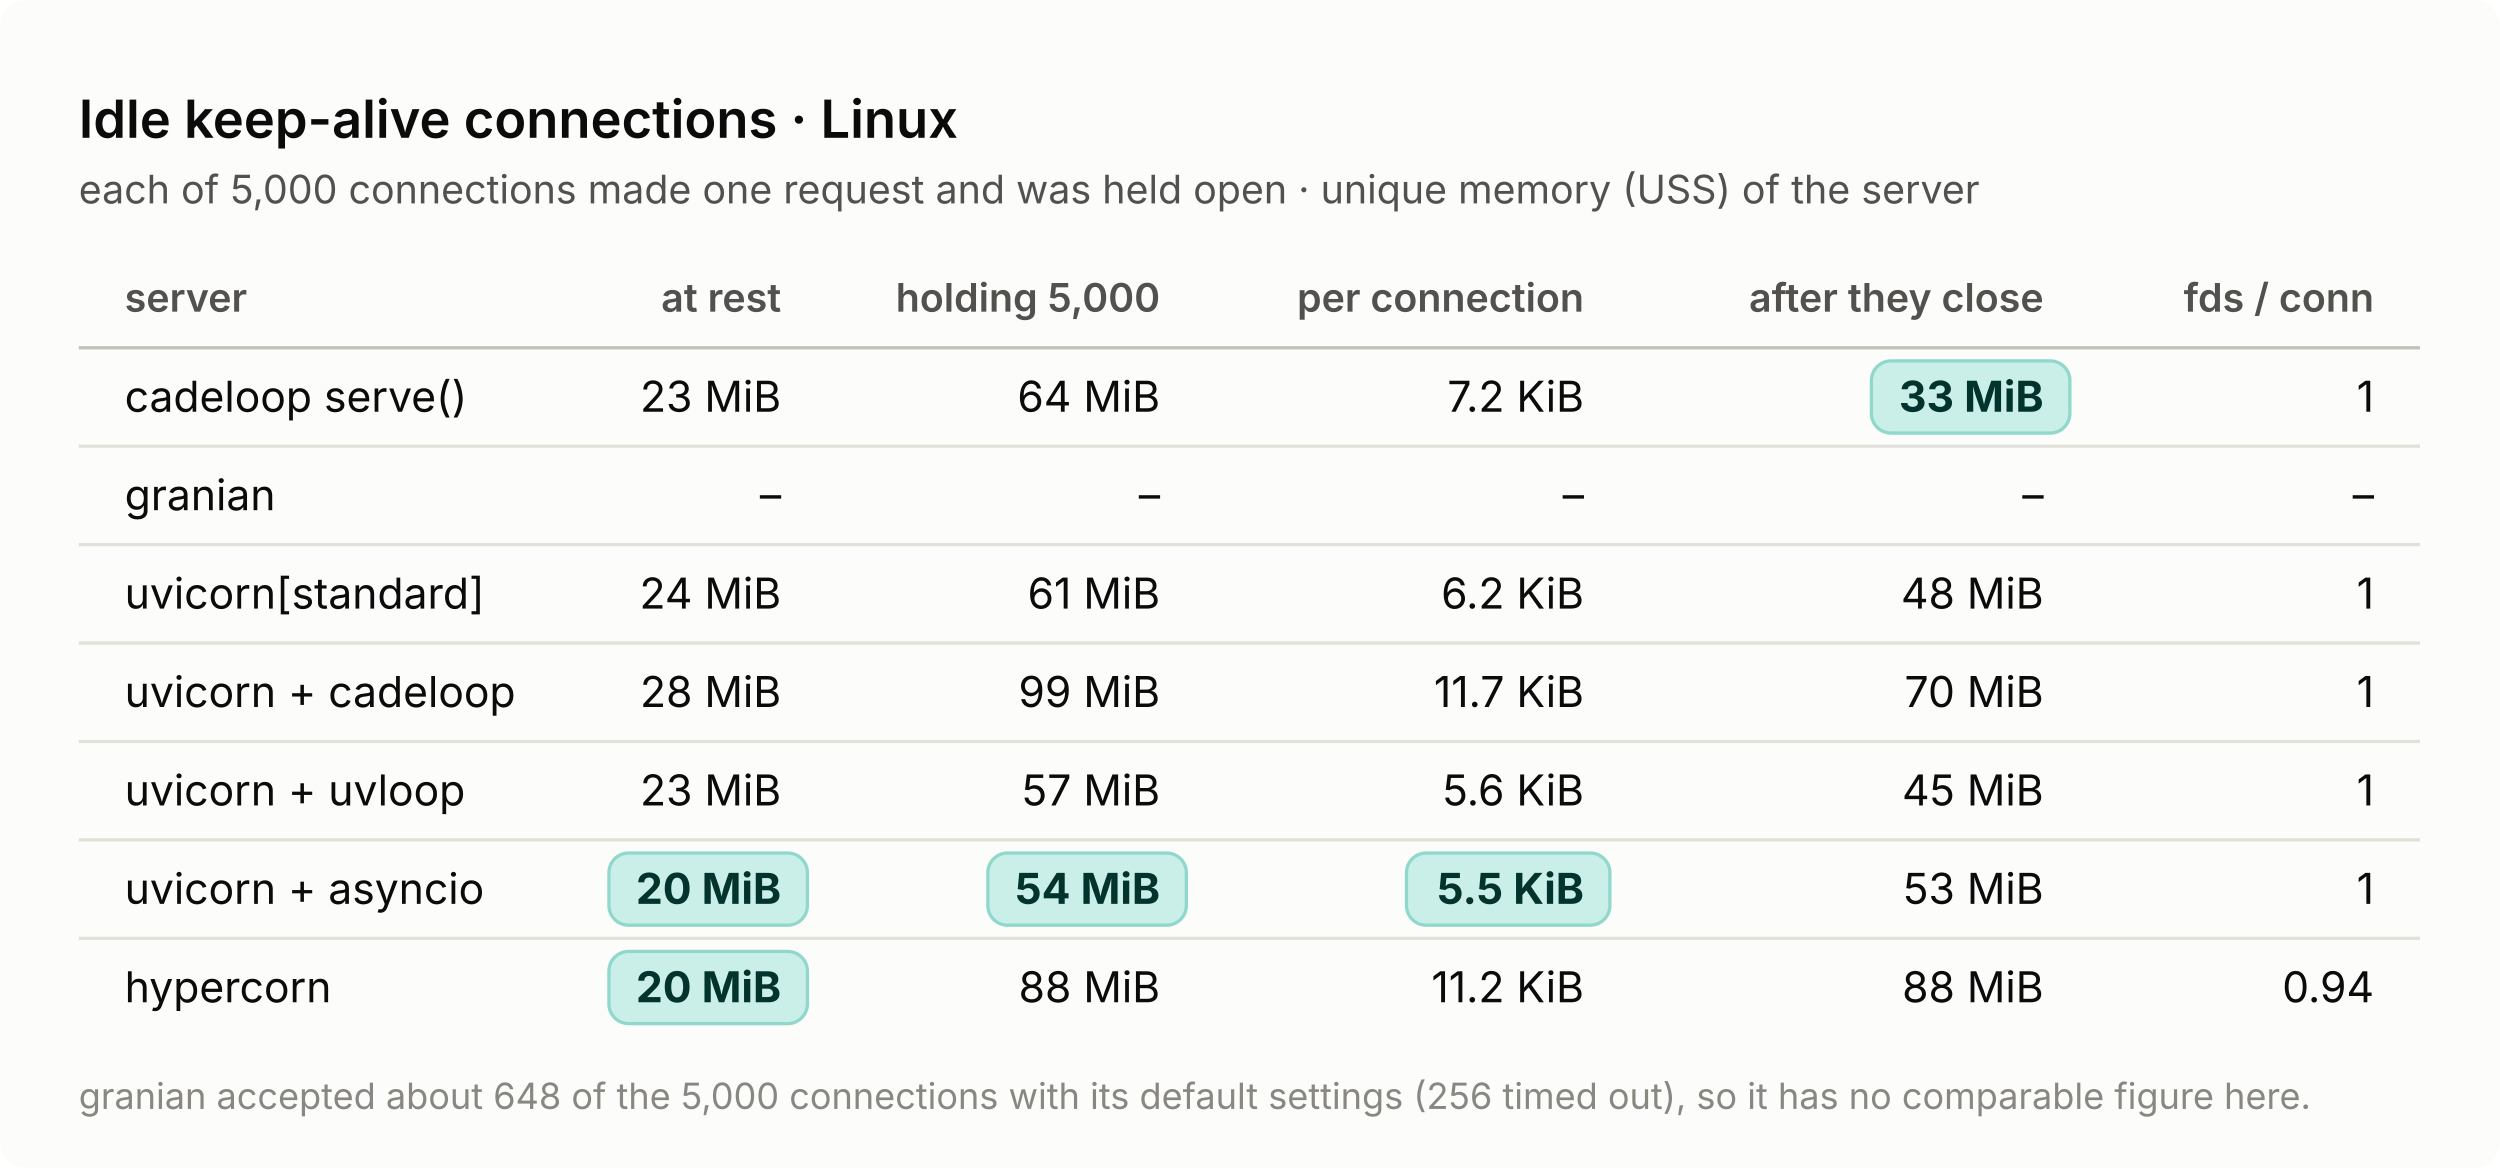
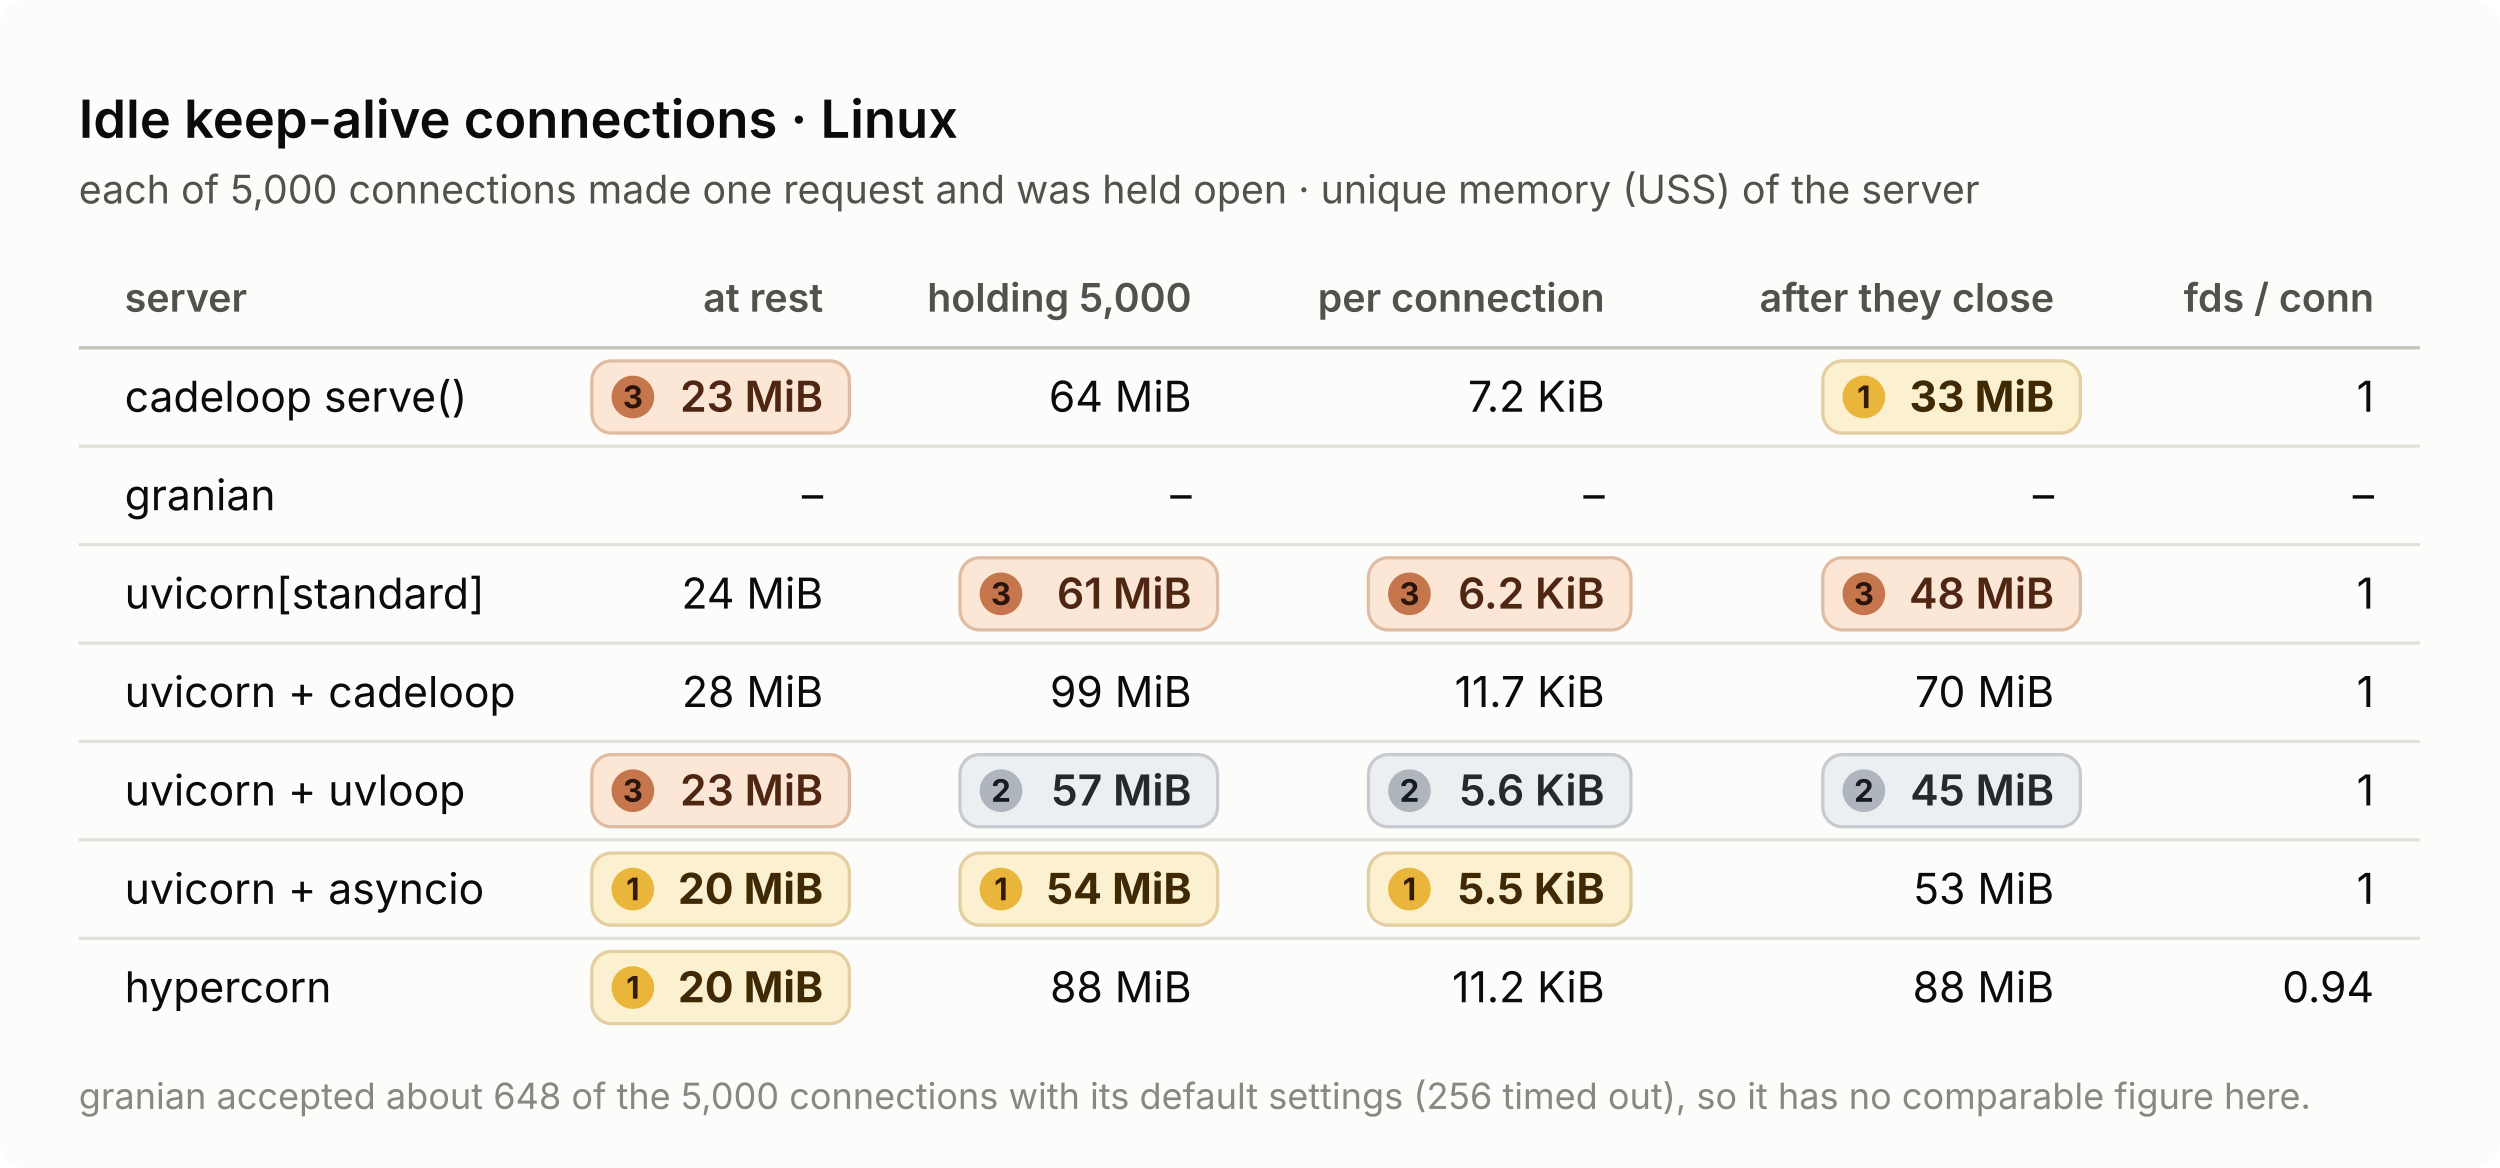
<svg xmlns="http://www.w3.org/2000/svg" viewBox="0 0 762 356" width="762" height="356" font-family="system-ui, -apple-system, 'Segoe UI', sans-serif">
  <rect width="762" height="356" fill="#fcfcfb" rx="8" />
  <text x="24" y="42" font-size="16" font-weight="600" fill="#0b0b0b">Idle keep-alive connections · Linux</text>
  <text x="24" y="62" font-size="12" fill="#52514e">each of 5,000 connections made one request and was held open · unique memory (USS) of the server</text>
  <text x="38.0" y="95.0" font-size="12" font-weight="600" fill="#52514e">server</text>
-   <text x="238.1" y="95.0" font-size="12" font-weight="600" text-anchor="end" fill="#52514e">at rest</text>
-   <text x="353.6" y="95.0" font-size="12" font-weight="600" text-anchor="end" fill="#52514e">holding 5,000</text>
-   <text x="482.8" y="95.0" font-size="12" font-weight="600" text-anchor="end" fill="#52514e">per connection</text>
-   <text x="622.9" y="95.0" font-size="12" font-weight="600" text-anchor="end" fill="#52514e">after they close</text>
+   <text x="250.9" y="95.0" font-size="12" font-weight="600" text-anchor="end" fill="#52514e">at rest</text>
+   <text x="363.2" y="95.0" font-size="12" font-weight="600" text-anchor="end" fill="#52514e">holding 5,000</text>
+   <text x="489.1" y="95.0" font-size="12" font-weight="600" text-anchor="end" fill="#52514e">per connection</text>
+   <text x="626.1" y="95.0" font-size="12" font-weight="600" text-anchor="end" fill="#52514e">after they close</text>
  <text x="723.6" y="95.0" font-size="12" font-weight="600" text-anchor="end" fill="#52514e">fds / conn</text>
  <line x1="24" y1="106.0" x2="737.6" y2="106.0" stroke="#c3c2b7" stroke-width="1" />
  <text x="38.0" y="125.5" font-size="13" fill="#0b0b0b">cadeloop serve()</text>
-   <text x="238.1" y="125.5" font-size="13" text-anchor="end" fill="#0b0b0b">23 MiB</text>
-   <text x="353.6" y="125.5" font-size="13" text-anchor="end" fill="#0b0b0b">64 MiB</text>
-   <text x="482.8" y="125.5" font-size="13" text-anchor="end" fill="#0b0b0b">7.2 KiB</text>
-   <rect x="570.4" y="110.0" width="60.5" height="22" rx="6" fill="#c9efe8" stroke="#8fd8cb" stroke-width="1" />
-   <text x="622.9" y="125.5" font-size="13" text-anchor="end" font-weight="700" fill="#03332d">33 MiB</text>
+   <rect x="180.4" y="110.0" width="78.5" height="22" rx="6" fill="#fce7d6" stroke="#e0bca2" stroke-width="1" />
+   <circle cx="192.9" cy="121.0" r="6.5" fill="#c6764d" />
+   <text x="192.9" y="124.4" font-size="9.5" font-weight="700" text-anchor="middle" fill="#2a140c">3</text>
+   <text x="250.9" y="125.5" font-size="13" text-anchor="end" font-weight="600" fill="#4f2611">23 MiB</text>
+   <text x="363.2" y="125.5" font-size="13" text-anchor="end" fill="#0b0b0b">64 MiB</text>
+   <text x="489.1" y="125.5" font-size="13" text-anchor="end" fill="#0b0b0b">7.2 KiB</text>
+   <rect x="555.6" y="110.0" width="78.5" height="22" rx="6" fill="#fbf0cf" stroke="#e3cfa1" stroke-width="1" />
+   <circle cx="568.1" cy="121.0" r="6.5" fill="#eab53b" />
+   <text x="568.1" y="124.4" font-size="9.5" font-weight="700" text-anchor="middle" fill="#311d03">1</text>
+   <text x="626.1" y="125.5" font-size="13" text-anchor="end" font-weight="700" fill="#3f2903">33 MiB</text>
  <text x="723.6" y="125.5" font-size="13" text-anchor="end" fill="#0b0b0b">1</text>
  <line x1="24" y1="136.0" x2="737.6" y2="136.0" stroke="#e1e0d9" stroke-width="1" />
  <text x="38.0" y="155.5" font-size="13" fill="#0b0b0b">granian</text>
-   <text x="238.1" y="155.5" font-size="13" text-anchor="end" fill="#0b0b0b">–</text>
-   <text x="353.6" y="155.5" font-size="13" text-anchor="end" fill="#0b0b0b">–</text>
-   <text x="482.8" y="155.5" font-size="13" text-anchor="end" fill="#0b0b0b">–</text>
-   <text x="622.9" y="155.5" font-size="13" text-anchor="end" fill="#0b0b0b">–</text>
+   <text x="250.9" y="155.5" font-size="13" text-anchor="end" fill="#0b0b0b">–</text>
+   <text x="363.2" y="155.5" font-size="13" text-anchor="end" fill="#0b0b0b">–</text>
+   <text x="489.1" y="155.5" font-size="13" text-anchor="end" fill="#0b0b0b">–</text>
+   <text x="626.1" y="155.5" font-size="13" text-anchor="end" fill="#0b0b0b">–</text>
  <text x="723.6" y="155.5" font-size="13" text-anchor="end" fill="#0b0b0b">–</text>
  <line x1="24" y1="166.0" x2="737.6" y2="166.0" stroke="#e1e0d9" stroke-width="1" />
  <text x="38.0" y="185.5" font-size="13" fill="#0b0b0b">uvicorn[standard]</text>
-   <text x="238.1" y="185.5" font-size="13" text-anchor="end" fill="#0b0b0b">24 MiB</text>
-   <text x="353.6" y="185.5" font-size="13" text-anchor="end" fill="#0b0b0b">61 MiB</text>
-   <text x="482.8" y="185.5" font-size="13" text-anchor="end" fill="#0b0b0b">6.2 KiB</text>
-   <text x="622.9" y="185.5" font-size="13" text-anchor="end" fill="#0b0b0b">48 MiB</text>
+   <text x="250.9" y="185.5" font-size="13" text-anchor="end" fill="#0b0b0b">24 MiB</text>
+   <rect x="292.6" y="170.0" width="78.5" height="22" rx="6" fill="#fce7d6" stroke="#e0bca2" stroke-width="1" />
+   <circle cx="305.1" cy="181.0" r="6.5" fill="#c6764d" />
+   <text x="305.1" y="184.4" font-size="9.5" font-weight="700" text-anchor="middle" fill="#2a140c">3</text>
+   <text x="363.2" y="185.5" font-size="13" text-anchor="end" font-weight="600" fill="#4f2611">61 MiB</text>
+   <rect x="417.1" y="170.0" width="80.0" height="22" rx="6" fill="#fce7d6" stroke="#e0bca2" stroke-width="1" />
+   <circle cx="429.6" cy="181.0" r="6.5" fill="#c6764d" />
+   <text x="429.6" y="184.4" font-size="9.5" font-weight="700" text-anchor="middle" fill="#2a140c">3</text>
+   <text x="489.1" y="185.5" font-size="13" text-anchor="end" font-weight="600" fill="#4f2611">6.2 KiB</text>
+   <rect x="555.6" y="170.0" width="78.5" height="22" rx="6" fill="#fce7d6" stroke="#e0bca2" stroke-width="1" />
+   <circle cx="568.1" cy="181.0" r="6.5" fill="#c6764d" />
+   <text x="568.1" y="184.4" font-size="9.5" font-weight="700" text-anchor="middle" fill="#2a140c">3</text>
+   <text x="626.1" y="185.5" font-size="13" text-anchor="end" font-weight="600" fill="#4f2611">48 MiB</text>
  <text x="723.6" y="185.5" font-size="13" text-anchor="end" fill="#0b0b0b">1</text>
  <line x1="24" y1="196.0" x2="737.6" y2="196.0" stroke="#e1e0d9" stroke-width="1" />
  <text x="38.0" y="215.5" font-size="13" fill="#0b0b0b">uvicorn + cadeloop</text>
-   <text x="238.1" y="215.5" font-size="13" text-anchor="end" fill="#0b0b0b">28 MiB</text>
-   <text x="353.6" y="215.5" font-size="13" text-anchor="end" fill="#0b0b0b">99 MiB</text>
-   <text x="482.8" y="215.5" font-size="13" text-anchor="end" fill="#0b0b0b">11.7 KiB</text>
-   <text x="622.9" y="215.5" font-size="13" text-anchor="end" fill="#0b0b0b">70 MiB</text>
+   <text x="250.9" y="215.5" font-size="13" text-anchor="end" fill="#0b0b0b">28 MiB</text>
+   <text x="363.2" y="215.5" font-size="13" text-anchor="end" fill="#0b0b0b">99 MiB</text>
+   <text x="489.1" y="215.5" font-size="13" text-anchor="end" fill="#0b0b0b">11.7 KiB</text>
+   <text x="626.1" y="215.5" font-size="13" text-anchor="end" fill="#0b0b0b">70 MiB</text>
  <text x="723.6" y="215.5" font-size="13" text-anchor="end" fill="#0b0b0b">1</text>
  <line x1="24" y1="226.0" x2="737.6" y2="226.0" stroke="#e1e0d9" stroke-width="1" />
  <text x="38.0" y="245.5" font-size="13" fill="#0b0b0b">uvicorn + uvloop</text>
-   <text x="238.1" y="245.5" font-size="13" text-anchor="end" fill="#0b0b0b">23 MiB</text>
-   <text x="353.6" y="245.5" font-size="13" text-anchor="end" fill="#0b0b0b">57 MiB</text>
-   <text x="482.8" y="245.5" font-size="13" text-anchor="end" fill="#0b0b0b">5.6 KiB</text>
-   <text x="622.9" y="245.5" font-size="13" text-anchor="end" fill="#0b0b0b">45 MiB</text>
+   <rect x="180.4" y="230.0" width="78.5" height="22" rx="6" fill="#fce7d6" stroke="#e0bca2" stroke-width="1" />
+   <circle cx="192.9" cy="241.0" r="6.5" fill="#c6764d" />
+   <text x="192.9" y="244.4" font-size="9.5" font-weight="700" text-anchor="middle" fill="#2a140c">3</text>
+   <text x="250.9" y="245.5" font-size="13" text-anchor="end" font-weight="600" fill="#4f2611">23 MiB</text>
+   <rect x="292.6" y="230.0" width="78.5" height="22" rx="6" fill="#eceff2" stroke="#c7cbd0" stroke-width="1" />
+   <circle cx="305.1" cy="241.0" r="6.5" fill="#afb5bc" />
+   <text x="305.1" y="244.4" font-size="9.5" font-weight="700" text-anchor="middle" fill="#171b1f">2</text>
+   <text x="363.2" y="245.5" font-size="13" text-anchor="end" font-weight="600" fill="#25292e">57 MiB</text>
+   <rect x="417.1" y="230.0" width="80.0" height="22" rx="6" fill="#eceff2" stroke="#c7cbd0" stroke-width="1" />
+   <circle cx="429.6" cy="241.0" r="6.5" fill="#afb5bc" />
+   <text x="429.6" y="244.4" font-size="9.5" font-weight="700" text-anchor="middle" fill="#171b1f">2</text>
+   <text x="489.1" y="245.5" font-size="13" text-anchor="end" font-weight="600" fill="#25292e">5.6 KiB</text>
+   <rect x="555.6" y="230.0" width="78.5" height="22" rx="6" fill="#eceff2" stroke="#c7cbd0" stroke-width="1" />
+   <circle cx="568.1" cy="241.0" r="6.5" fill="#afb5bc" />
+   <text x="568.1" y="244.4" font-size="9.5" font-weight="700" text-anchor="middle" fill="#171b1f">2</text>
+   <text x="626.1" y="245.5" font-size="13" text-anchor="end" font-weight="600" fill="#25292e">45 MiB</text>
  <text x="723.6" y="245.5" font-size="13" text-anchor="end" fill="#0b0b0b">1</text>
  <line x1="24" y1="256.0" x2="737.6" y2="256.0" stroke="#e1e0d9" stroke-width="1" />
  <text x="38.0" y="275.5" font-size="13" fill="#0b0b0b">uvicorn + asyncio</text>
-   <rect x="185.6" y="260.0" width="60.5" height="22" rx="6" fill="#c9efe8" stroke="#8fd8cb" stroke-width="1" />
-   <text x="238.1" y="275.5" font-size="13" text-anchor="end" font-weight="700" fill="#03332d">20 MiB</text>
-   <rect x="301.1" y="260.0" width="60.5" height="22" rx="6" fill="#c9efe8" stroke="#8fd8cb" stroke-width="1" />
-   <text x="353.6" y="275.5" font-size="13" text-anchor="end" font-weight="700" fill="#03332d">54 MiB</text>
-   <rect x="428.7" y="260.0" width="62.0" height="22" rx="6" fill="#c9efe8" stroke="#8fd8cb" stroke-width="1" />
-   <text x="482.8" y="275.5" font-size="13" text-anchor="end" font-weight="700" fill="#03332d">5.5 KiB</text>
-   <text x="622.9" y="275.5" font-size="13" text-anchor="end" fill="#0b0b0b">53 MiB</text>
+   <rect x="180.4" y="260.0" width="78.5" height="22" rx="6" fill="#fbf0cf" stroke="#e3cfa1" stroke-width="1" />
+   <circle cx="192.9" cy="271.0" r="6.5" fill="#eab53b" />
+   <text x="192.9" y="274.4" font-size="9.5" font-weight="700" text-anchor="middle" fill="#311d03">1</text>
+   <text x="250.9" y="275.5" font-size="13" text-anchor="end" font-weight="700" fill="#3f2903">20 MiB</text>
+   <rect x="292.6" y="260.0" width="78.5" height="22" rx="6" fill="#fbf0cf" stroke="#e3cfa1" stroke-width="1" />
+   <circle cx="305.1" cy="271.0" r="6.5" fill="#eab53b" />
+   <text x="305.1" y="274.4" font-size="9.5" font-weight="700" text-anchor="middle" fill="#311d03">1</text>
+   <text x="363.2" y="275.5" font-size="13" text-anchor="end" font-weight="700" fill="#3f2903">54 MiB</text>
+   <rect x="417.1" y="260.0" width="80.0" height="22" rx="6" fill="#fbf0cf" stroke="#e3cfa1" stroke-width="1" />
+   <circle cx="429.6" cy="271.0" r="6.5" fill="#eab53b" />
+   <text x="429.6" y="274.4" font-size="9.5" font-weight="700" text-anchor="middle" fill="#311d03">1</text>
+   <text x="489.1" y="275.5" font-size="13" text-anchor="end" font-weight="700" fill="#3f2903">5.5 KiB</text>
+   <text x="626.1" y="275.5" font-size="13" text-anchor="end" fill="#0b0b0b">53 MiB</text>
  <text x="723.6" y="275.5" font-size="13" text-anchor="end" fill="#0b0b0b">1</text>
  <line x1="24" y1="286.0" x2="737.6" y2="286.0" stroke="#e1e0d9" stroke-width="1" />
  <text x="38.0" y="305.5" font-size="13" fill="#0b0b0b">hypercorn</text>
-   <rect x="185.6" y="290.0" width="60.5" height="22" rx="6" fill="#c9efe8" stroke="#8fd8cb" stroke-width="1" />
-   <text x="238.1" y="305.5" font-size="13" text-anchor="end" font-weight="700" fill="#03332d">20 MiB</text>
-   <text x="353.6" y="305.5" font-size="13" text-anchor="end" fill="#0b0b0b">88 MiB</text>
-   <text x="482.8" y="305.5" font-size="13" text-anchor="end" fill="#0b0b0b">11.2 KiB</text>
-   <text x="622.9" y="305.5" font-size="13" text-anchor="end" fill="#0b0b0b">88 MiB</text>
+   <rect x="180.4" y="290.0" width="78.5" height="22" rx="6" fill="#fbf0cf" stroke="#e3cfa1" stroke-width="1" />
+   <circle cx="192.9" cy="301.0" r="6.5" fill="#eab53b" />
+   <text x="192.9" y="304.4" font-size="9.5" font-weight="700" text-anchor="middle" fill="#311d03">1</text>
+   <text x="250.9" y="305.5" font-size="13" text-anchor="end" font-weight="700" fill="#3f2903">20 MiB</text>
+   <text x="363.2" y="305.5" font-size="13" text-anchor="end" fill="#0b0b0b">88 MiB</text>
+   <text x="489.1" y="305.5" font-size="13" text-anchor="end" fill="#0b0b0b">11.2 KiB</text>
+   <text x="626.1" y="305.5" font-size="13" text-anchor="end" fill="#0b0b0b">88 MiB</text>
  <text x="723.6" y="305.5" font-size="13" text-anchor="end" fill="#0b0b0b">0.94</text>
  <text x="24" y="338.0" font-size="11" fill="#898781">granian accepted about 648 of the 5,000 connections with its default settings (256 timed out), so it has no comparable figure here.</text>
</svg>
